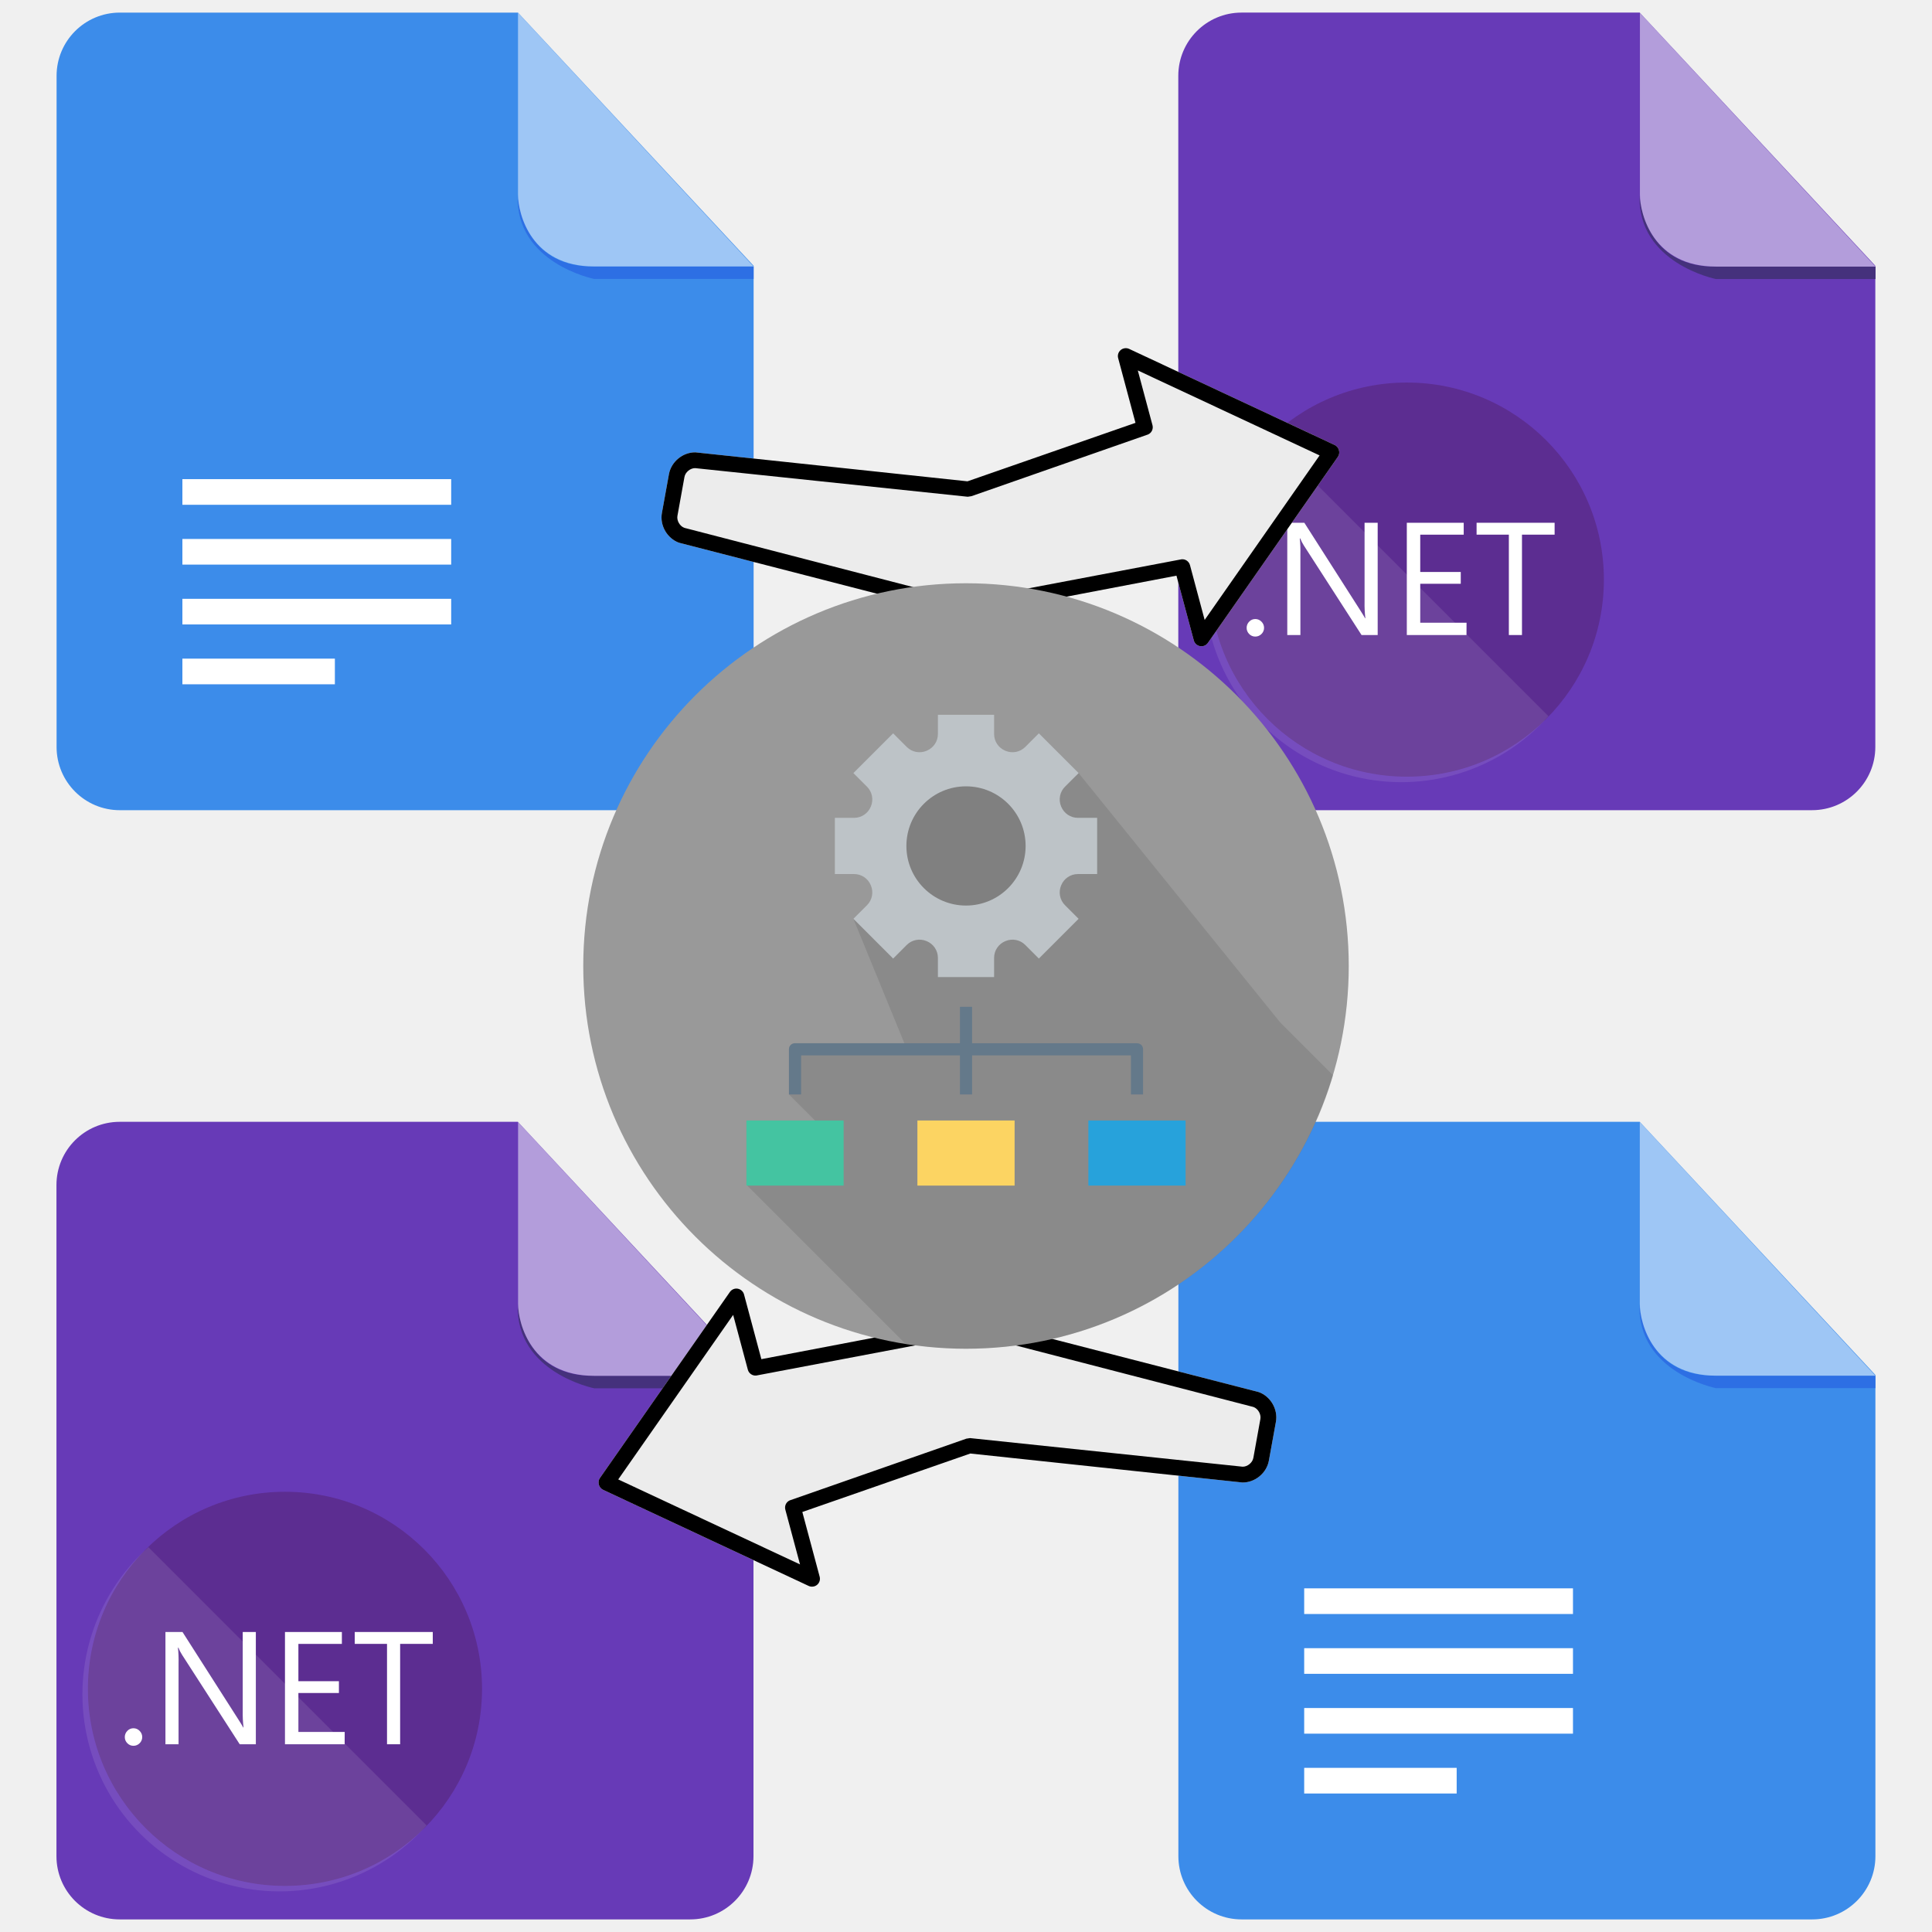
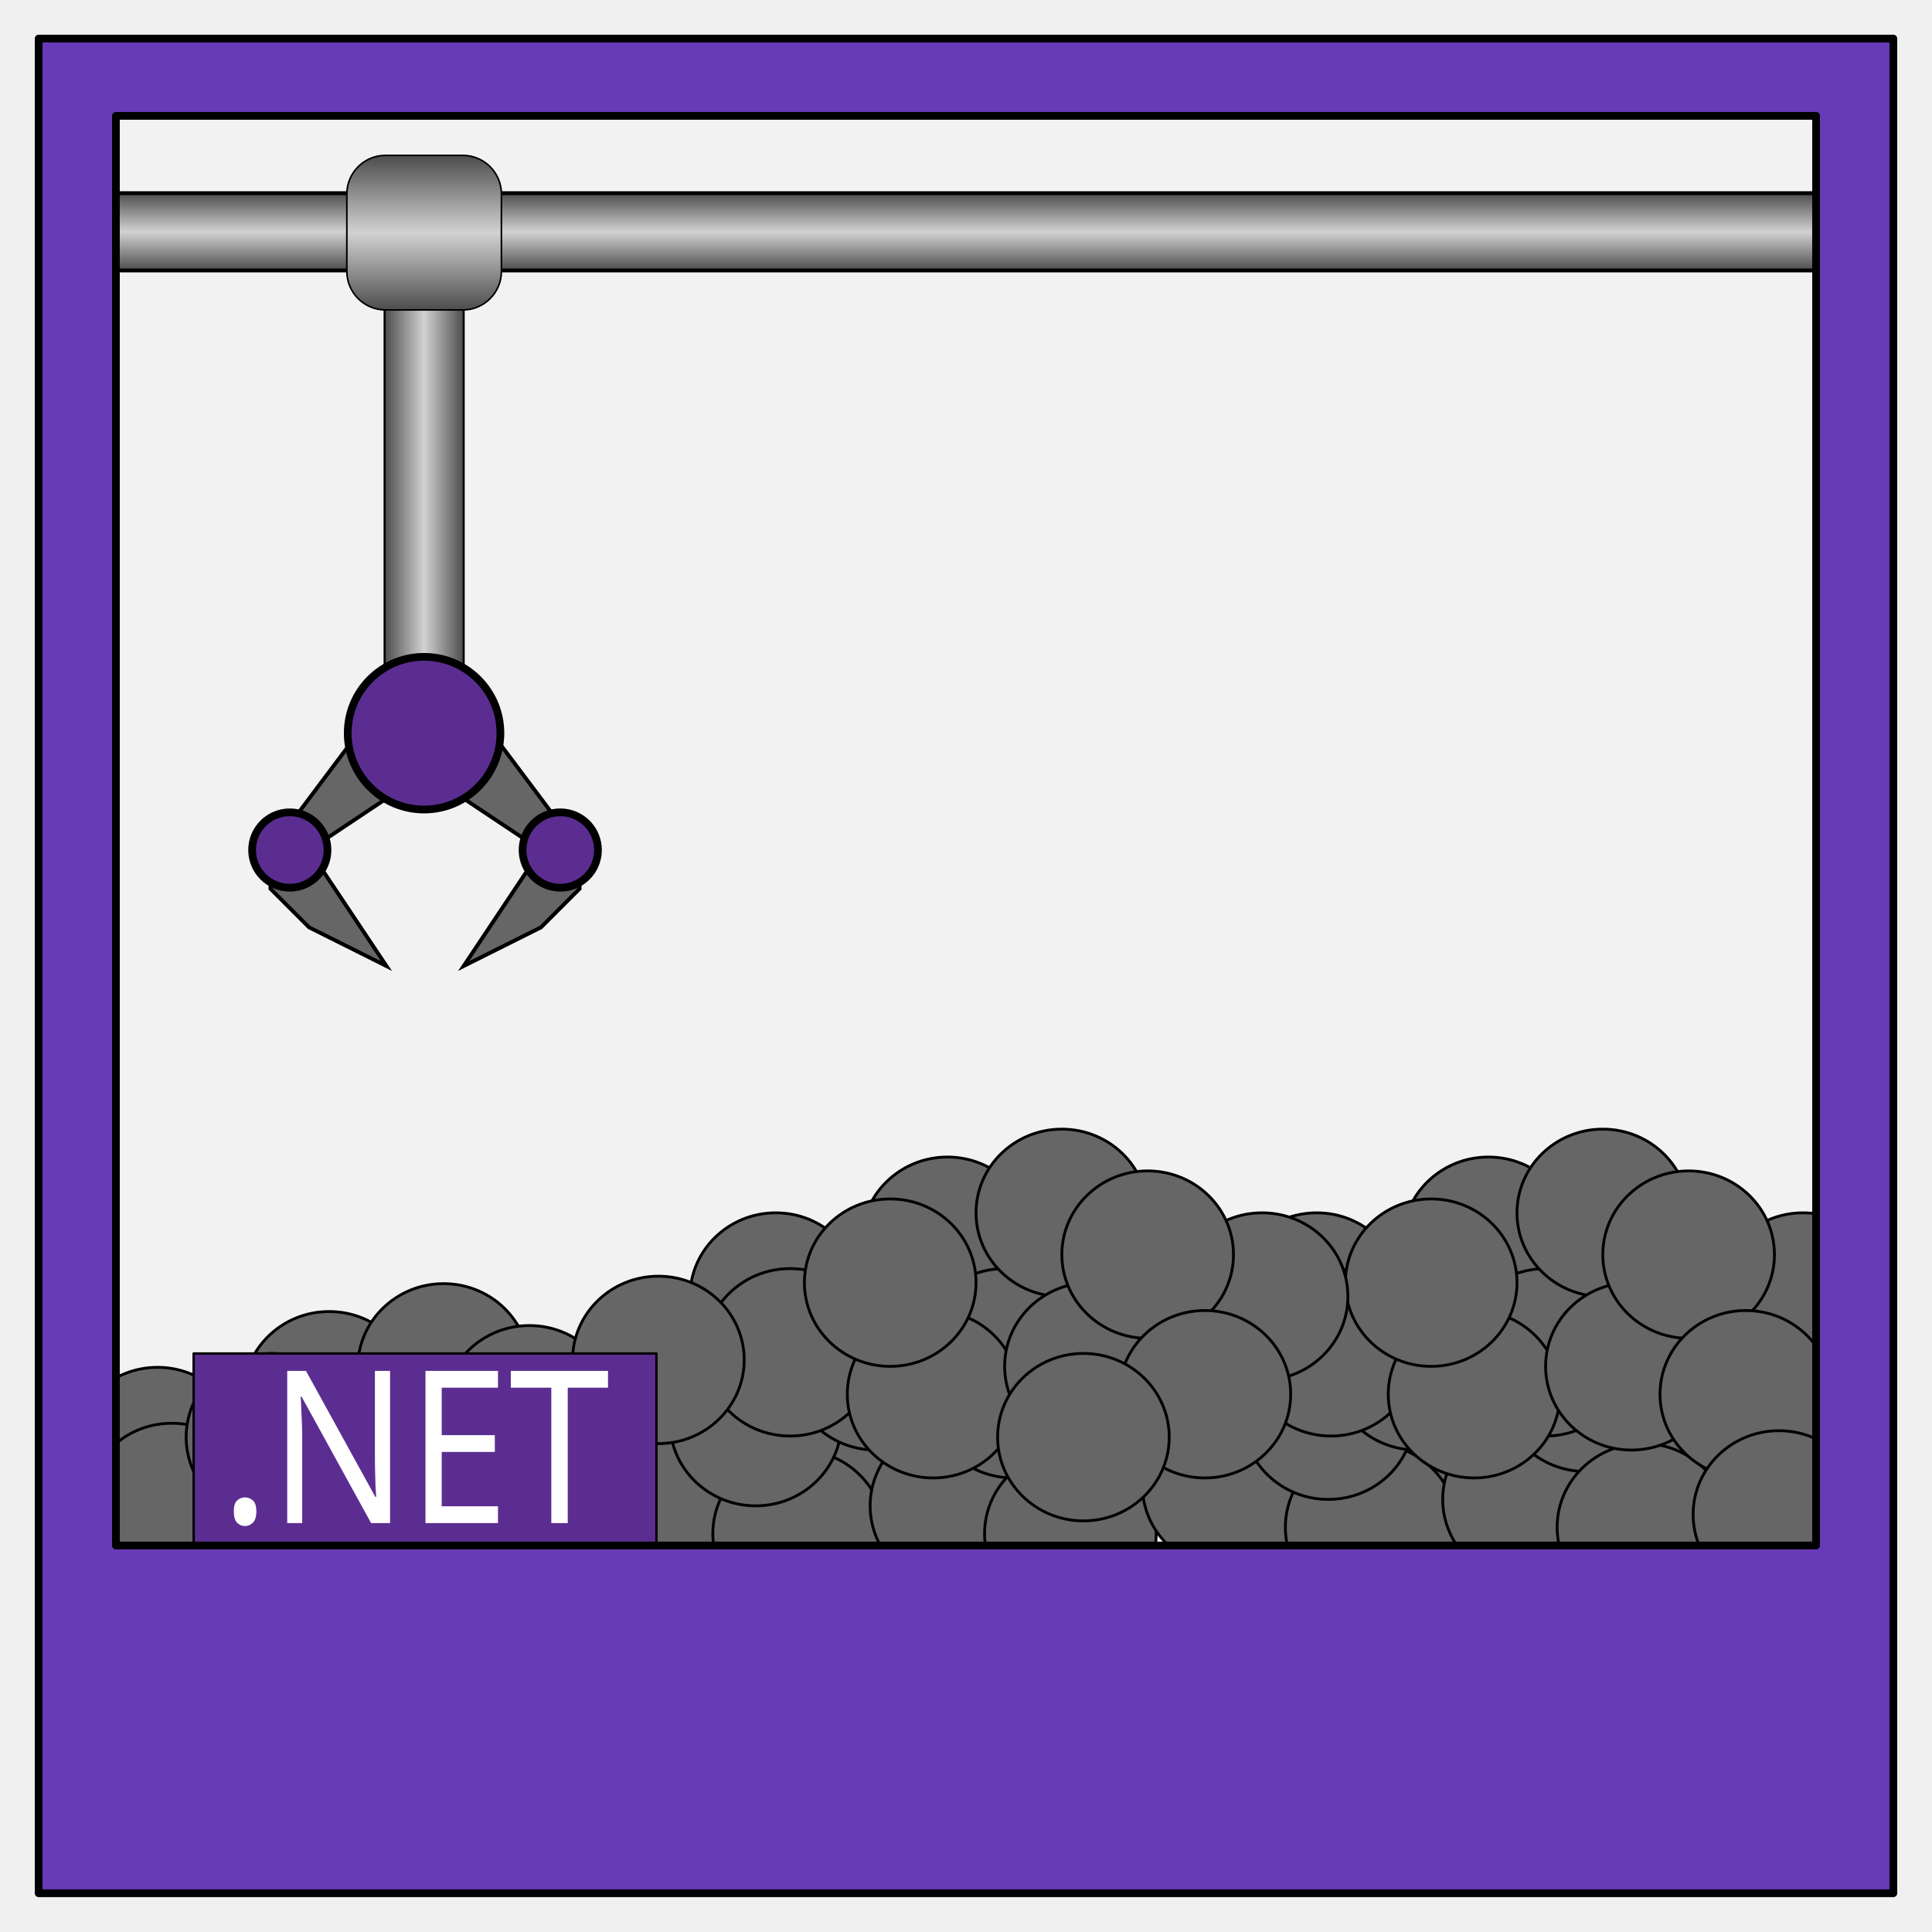
- <svg xmlns="http://www.w3.org/2000/svg" width="155" height="155" version="1.1" viewBox="0 0 41.01 41.01">
+ <svg xmlns="http://www.w3.org/2000/svg" xmlns:xlink="http://www.w3.org/1999/xlink" width="500" height="500" version="1.1" viewBox="0 0 132.29 132.29">
  <defs>
    <style>.cls-1{fill:#f1734d;}.cls-1,.cls-2{fill-rule:evenodd;}.cls-2{fill:#9293a5;}.cls-3{fill:#f94060;}.cls-4{fill:#96ccee;}</style>
    <style>.cls-1{fill:#5c2d91;}.cls-2,.cls-3{fill:#fff;}.cls-2{opacity:0.1;}</style>
+     <linearGradient id="linearGradient4985" x1="-8.679" x2="-8.679" y1="178.2" y2="180.84" gradientTransform="translate(2.5438e-6 2.6458)" gradientUnits="userSpaceOnUse" spreadMethod="reflect" xlink:href="#linearGradient4983" />
+     <linearGradient id="linearGradient4983">
+       <stop stop-color="#d2d2d2" offset="0" />
+       <stop stop-color="#4d4d4d" offset="1" />
+     </linearGradient>
+     <linearGradient id="linearGradient4985-7" x1="-8.679" x2="-8.679" y1="178.2" y2="180.84" gradientTransform="matrix(.28253 0 0 1.0231 200.43 -133.95)" gradientUnits="userSpaceOnUse" spreadMethod="reflect" xlink:href="#linearGradient4983" />
+     <linearGradient id="linearGradient4985-1" x1="-8.679" x2="-8.679" y1="178.2" y2="180.84" gradientTransform="matrix(.086956 0 0 2 -47.612 -175.55)" gradientUnits="userSpaceOnUse" spreadMethod="reflect" xlink:href="#linearGradient4983" />
  </defs>
-   <g transform="translate(-4.5498 -78.978)">
-     <g id="Logo-default" transform="translate(-7.3705 5.6696)" image-rendering="optimizeQuality">
-       <g transform="translate(1.8172 7.8307)">
-         <rect x="10.103" y="65.478" width="17.198" height="17.198" fill-opacity="0" style="paint-order:markers fill stroke" />
+   <g transform="matrix(.99999 0 0 .99999 74.824 -164.97)">
+     <rect x="-69.534" y="170.26" width="121.71" height="121.71" ry="4.1132e-13" fill="#fff" fill-opacity=".126" />
+     <rect x="-74.825" y="164.97" width="132.29" height="132.29" ry="4.4708e-13" fill-opacity="0" />
+     <g fill="#666" stroke="#000" stroke-linecap="round" stroke-linejoin="round">
+       <g stroke-width=".193">
+         <ellipse cx="-64.037" cy="264.33" rx="5.876" ry="5.732" />
+         <ellipse cx="-57.181" cy="269.11" rx="5.876" ry="5.732" />
+         <ellipse cx="-63.057" cy="268.16" rx="5.876" ry="5.732" />
+         <ellipse cx="-52.284" cy="260.51" rx="5.876" ry="5.732" />
+         <ellipse cx="-48.367" cy="268.16" rx="5.876" ry="5.732" />
+         <ellipse cx="-53.264" cy="271.02" rx="5.876" ry="5.732" />
+         <ellipse cx="-30.739" cy="264.33" rx="5.876" ry="5.732" />
+         <ellipse cx="-44.449" cy="258.6" rx="5.876" ry="5.732" />
+         <ellipse cx="-42.491" cy="269.11" rx="5.876" ry="5.732" />
+         <ellipse cx="-38.573" cy="261.47" rx="5.876" ry="5.732" />
+         <ellipse cx="-34.656" cy="271.02" rx="5.876" ry="5.732" />
+         <ellipse cx="-56.202" cy="263.38" rx="5.876" ry="5.732" />
      </g>
-       <g transform="translate(25.63 7.8307)">
-         <rect x="10.103" y="65.478" width="17.198" height="17.198" fill-opacity="0" style="paint-order:markers fill stroke" />
+       <g stroke-width=".193">
+         <ellipse cx="-30.912" cy="263.3" rx="5.876" ry="5.732" />
+         <ellipse cx="-24.057" cy="268.08" rx="5.876" ry="5.732" />
+         <ellipse cx="-29.933" cy="267.13" rx="5.876" ry="5.732" />
+         <ellipse cx="-19.16" cy="259.48" rx="5.876" ry="5.732" />
+         <ellipse cx="-15.243" cy="267.13" rx="5.876" ry="5.732" />
+         <ellipse cx="-20.139" cy="269.99" rx="5.876" ry="5.732" />
+         <ellipse cx="2.386" cy="263.3" rx="5.876" ry="5.732" />
+         <ellipse cx="-11.325" cy="257.57" rx="5.876" ry="5.732" />
+         <ellipse cx="-9.367" cy="268.08" rx="5.876" ry="5.732" />
+         <ellipse cx="-5.449" cy="260.44" rx="5.876" ry="5.732" />
+         <ellipse cx="-1.532" cy="269.99" rx="5.876" ry="5.732" />
+         <ellipse cx="-23.077" cy="262.35" rx="5.876" ry="5.732" />
+         <ellipse cx="8.293" cy="262.86" rx="5.876" ry="5.732" />
+         <ellipse cx="15.149" cy="267.64" rx="5.876" ry="5.732" />
+         <ellipse cx="9.273" cy="266.68" rx="5.876" ry="5.732" />
+         <ellipse cx="20.046" cy="259.04" rx="5.876" ry="5.732" />
+         <ellipse cx="23.963" cy="266.68" rx="5.876" ry="5.732" />
+         <ellipse cx="19.066" cy="269.55" rx="5.876" ry="5.732" />
+         <ellipse cx="41.591" cy="262.86" rx="5.876" ry="5.732" />
+         <ellipse cx="27.88" cy="257.13" rx="5.876" ry="5.732" />
+         <ellipse cx="29.839" cy="267.64" rx="5.876" ry="5.732" />
+         <ellipse cx="33.757" cy="260" rx="5.876" ry="5.732" />
+         <ellipse cx="37.674" cy="269.55" rx="5.876" ry="5.732" />
+         <ellipse cx="16.128" cy="261.91" rx="5.876" ry="5.732" />
+         <ellipse cx="15.338" cy="253.75" rx="5.876" ry="5.732" />
+         <ellipse cx="22.194" cy="258.53" rx="5.876" ry="5.732" />
+         <ellipse cx="16.318" cy="257.57" rx="5.876" ry="5.732" />
+         <ellipse cx="27.091" cy="249.93" rx="5.876" ry="5.732" />
+         <ellipse cx="31.008" cy="257.57" rx="5.876" ry="5.732" />
+         <ellipse cx="26.111" cy="260.44" rx="5.876" ry="5.732" />
+         <ellipse cx="48.636" cy="253.75" rx="5.876" ry="5.732" />
+         <ellipse cx="34.926" cy="248.02" rx="5.876" ry="5.732" />
+         <ellipse cx="36.884" cy="258.53" rx="5.876" ry="5.732" />
+         <ellipse cx="40.802" cy="250.88" rx="5.876" ry="5.732" />
+         <ellipse cx="44.719" cy="260.44" rx="5.876" ry="5.732" />
+         <ellipse cx="23.173" cy="252.8" rx="5.876" ry="5.732" />
+         <ellipse cx="-21.703" cy="253.75" rx="5.876" ry="5.732" />
+         <ellipse cx="-14.848" cy="258.53" rx="5.876" ry="5.732" />
+         <ellipse cx="-20.724" cy="257.57" rx="5.876" ry="5.732" />
+         <ellipse cx="-9.951" cy="249.93" rx="5.876" ry="5.732" />
+         <ellipse cx="-6.034" cy="257.57" rx="5.876" ry="5.732" />
+         <ellipse cx="-10.93" cy="260.44" rx="5.876" ry="5.732" />
+         <ellipse cx="11.595" cy="253.75" rx="5.876" ry="5.732" />
+         <ellipse cx="-2.116" cy="248.02" rx="5.876" ry="5.732" />
+         <ellipse cx="-.157" cy="258.53" rx="5.876" ry="5.732" />
+         <ellipse cx="3.76" cy="250.88" rx="5.876" ry="5.732" />
+         <ellipse cx="7.677" cy="260.44" rx="5.876" ry="5.732" />
+         <ellipse cx="-13.868" cy="252.8" rx="5.876" ry="5.732" />
+         <ellipse cx="46.986" cy="268.67" rx="5.876" ry="5.732" />
+         <ellipse cx="-29.743" cy="258.09" rx="5.876" ry="5.732" />
+         <ellipse cx="-42.973" cy="268.67" rx="5.876" ry="5.732" />
+         <ellipse cx="-.639" cy="263.38" rx="5.876" ry="5.732" />
      </g>
-       <g transform="translate(13.723 19.737)">
-         <rect x="10.103" y="65.478" width="17.198" height="17.198" fill-opacity="0" style="paint-order:markers fill stroke" />
+     </g>
+     <g stroke="#000" stroke-linecap="round" stroke-linejoin="round">
+       <rect x="-69.534" y="178.2" width="121.71" height="5.292" ry="4.4708e-13" fill="url(#linearGradient4985)" stroke-width=".265" />
+       <rect x="-61.565" y="257.65" width="31.689" height="22.378" rx="1.7912e-6" ry="5.6366e-7" fill="#5c2d91" stroke-width=".161" />
+       <path transform="matrix(.26458 0 0 .26458 4.5498 78.978)" d="m-290 335v480h480v-480zm20 20h440v370h-440z" fill="#673ab7" stroke-width="2" />
+     </g>
+     <g stroke="#000">
+       <g transform="translate(2.5847 .061179)" stroke-linecap="round" stroke-linejoin="round">
+         <rect transform="rotate(90)" x="180.78" y="45.66" width="34.386" height="5.414" ry="4.5742e-13" fill="url(#linearGradient4985-7)" stroke-width=".142" />
+         <rect x="-53.659" y="175.55" width="10.583" height="10.583" rx="2.646" ry="2.646" fill="url(#linearGradient4985-1)" stroke-width=".11" />
      </g>
-       <g transform="translate(1.8172 31.643)">
-         <rect x="10.103" y="65.478" width="17.198" height="17.198" fill-opacity="0" style="paint-order:markers fill stroke" />
-       </g>
-       <g transform="translate(25.63 31.643)">
-         <rect x="10.103" y="65.478" width="17.198" height="17.198" fill-opacity="0" style="paint-order:markers fill stroke" />
-       </g>
-       <g transform="matrix(.26458 0 0 .26458 13.111 73.573)">
-         <path d="m5.112 0.011c-2.802 0-5.073 2.273-5.073 5.074v53.841c0 2.803 2.272 5.074 5.073 5.074h45.775c2.801 0 5.074-2.271 5.074-5.074v-38.605l-18.904-20.31z" clip-rule="evenodd" fill="#3c8cea" fill-rule="evenodd" />
-         <path d="m10.133 37.439h21.564v2.059h-21.564zm0 4.801h21.564v2.057h-21.564zm0 4.801h21.564v2.057h-21.564zm0 4.8h12.233v2.058h-12.233z" fill="#fff" />
-         <g clip-rule="evenodd" fill-rule="evenodd">
-           <path d="m55.96 20.377v1h-12.799s-6.312-1.26-6.129-6.707c0 0 0.208 5.707 6.004 5.707z" fill="#2d6fe4" />
-           <path d="m37.058 0.025v14.561c0 1.656 1.104 5.791 6.104 5.791h12.799z" fill="#fff" opacity=".5" />
-         </g>
-       </g>
-       <g transform="matrix(.26458 0 0 .26458 36.923 97.118)">
-         <path d="m5.112 0.011c-2.802 0-5.073 2.273-5.073 5.074v53.841c0 2.803 2.272 5.074 5.073 5.074h45.775c2.801 0 5.074-2.271 5.074-5.074v-38.605l-18.904-20.31z" clip-rule="evenodd" fill="#3c8cea" fill-rule="evenodd" />
-         <path d="m10.133 37.439h21.564v2.059h-21.564zm0 4.801h21.564v2.057h-21.564zm0 4.801h21.564v2.057h-21.564zm0 4.8h12.233v2.058h-12.233z" fill="#fff" />
-         <g clip-rule="evenodd" fill-rule="evenodd">
-           <path d="m55.96 20.377v1h-12.799s-6.312-1.26-6.129-6.707c0 0 0.208 5.707 6.004 5.707z" fill="#2d6fe4" />
-           <path d="m37.058 0.025v14.561c0 1.656 1.104 5.791 6.104 5.791h12.799z" fill="#fff" opacity=".5" />
-         </g>
-       </g>
-       <g transform="translate(-55.321 22.736)">
-         <g transform="translate(2.5413 .13375)">
-           <g transform="matrix(.26458 0 0 .26458 65.888 74.258)">
-             <path d="m5.113-0.026c-2.803 0-5.074 2.272-5.074 5.074v53.841c0 2.803 2.271 5.074 5.074 5.074h45.773c2.801 0 5.074-2.271 5.074-5.074v-38.605l-18.901-20.31h-31.946z" fill="#673ab7" />
-             <path d="m55.977 20.352v1h-12.799s-6.312-1.26-6.129-6.707c0 0 0.208 5.707 6.004 5.707z" fill="#45317c" />
-             <path d="m37.074 0v14.561c0 1.656 1.104 5.791 6.104 5.791h12.799z" enable-background="new    " fill="#fff" opacity=".5" />
-             <path d="m12.739 39.41c0-0.4-0.3-0.7-0.7-0.7h-1.3c-0.4 0-0.7 0.3-0.7 0.7v1.3c0 0.4 0.3 0.7 0.7 0.7h1.3c0.4 0 0.7-0.3 0.7-0.7zm18.8 0c0-0.4-0.3-0.7-0.7-0.7h-15.7c-0.4 0-0.7 0.3-0.7 0.7v1.3c0 0.4 0.3 0.7 0.7 0.7h15.7c0.4 0 0.7-0.3 0.7-0.7zm-18.8 6.3c0-0.4-0.3-0.7-0.7-0.7h-1.3c-0.4 0-0.7 0.3-0.7 0.7v1.3c0 0.4 0.3 0.7 0.7 0.7h1.3c0.4 0 0.7-0.3 0.7-0.7zm18.8 0c0-0.4-0.4-0.7-0.8-0.7h-15.5c-0.4 0-0.8 0.3-0.8 0.7v1.3c0 0.4 0.4 0.7 0.8 0.7h15.5c0.4 0 0.8-0.3 0.8-0.7zm-18.8 6.2c0-0.4-0.3-0.7-0.7-0.7h-1.3c-0.4 0-0.7 0.3-0.7 0.7v1.3c0 0.4 0.3 0.7 0.7 0.7h1.3c0.4 0 0.7-0.3 0.7-0.7zm18.8 0c0-0.4-0.3-0.7-0.7-0.7h-15.7c-0.4 0-0.7 0.3-0.7 0.7v1.3c0 0.4 0.3 0.7 0.7 0.7h15.7c0.4 0 0.7-0.3 0.7-0.7z" fill="#fff" />
-           </g>
-           <g transform="matrix(.13072 0 0 .13072 66.566 82.104)">
-             <circle class="cls-1" cx="32" cy="32" r="32" fill="#5c2d91" />
-             <g fill="#fff">
-               <path class="cls-2" d="m9.82 9a32 32 0 1 0 45.18 45.18z" opacity=".1" />
-               <path class="cls-3" d="m7.4 41.25a1.35 1.35 0 0 1-1-0.42 1.38 1.38 0 0 1-0.41-1 1.4 1.4 0 0 1 0.41-1 1.34 1.34 0 0 1 1-0.43 1.37 1.37 0 0 1 1 0.43 1.39 1.39 0 0 1 0.42 1 1.37 1.37 0 0 1-0.42 1 1.38 1.38 0 0 1-1 0.42z" />
-               <path class="cls-3" d="m27.27 41h-2.62l-9.37-14.54a6.06 6.06 0 0 1-0.58-1.14h-0.08a18.71 18.71 0 0 1 0.1 2.5v13.18h-2.13v-18.23h2.77l9.12 14.28q0.57 0.89 0.74 1.22h0.05a19.29 19.29 0 0 1-0.13-2.68v-12.82h2.13z" />
-               <path class="cls-3" d="m41.69 41h-9.69v-18.23h9.24v1.93h-7.06v6.06h6.58v1.92h-6.58v6.32h7.52z" />
-               <path class="cls-3" d="m56 24.7h-5.3v16.3h-2.13v-16.3h-5.24v-1.93h12.67z" />
-             </g>
-           </g>
-         </g>
-       </g>
-       <g transform="translate(-31.508 -.8092)">
-         <g transform="translate(2.5413 .13375)">
-           <g transform="matrix(.26458 0 0 .26458 65.888 74.258)">
-             <path d="m5.113-0.026c-2.803 0-5.074 2.272-5.074 5.074v53.841c0 2.803 2.271 5.074 5.074 5.074h45.773c2.801 0 5.074-2.271 5.074-5.074v-38.605l-18.901-20.31h-31.946z" fill="#673ab7" />
-             <path d="m55.977 20.352v1h-12.799s-6.312-1.26-6.129-6.707c0 0 0.208 5.707 6.004 5.707z" fill="#45317c" />
-             <path d="m37.074 0v14.561c0 1.656 1.104 5.791 6.104 5.791h12.799z" enable-background="new    " fill="#fff" opacity=".5" />
-             <path d="m12.739 39.41c0-0.4-0.3-0.7-0.7-0.7h-1.3c-0.4 0-0.7 0.3-0.7 0.7v1.3c0 0.4 0.3 0.7 0.7 0.7h1.3c0.4 0 0.7-0.3 0.7-0.7zm18.8 0c0-0.4-0.3-0.7-0.7-0.7h-15.7c-0.4 0-0.7 0.3-0.7 0.7v1.3c0 0.4 0.3 0.7 0.7 0.7h15.7c0.4 0 0.7-0.3 0.7-0.7zm-18.8 6.3c0-0.4-0.3-0.7-0.7-0.7h-1.3c-0.4 0-0.7 0.3-0.7 0.7v1.3c0 0.4 0.3 0.7 0.7 0.7h1.3c0.4 0 0.7-0.3 0.7-0.7zm18.8 0c0-0.4-0.4-0.7-0.8-0.7h-15.5c-0.4 0-0.8 0.3-0.8 0.7v1.3c0 0.4 0.4 0.7 0.8 0.7h15.5c0.4 0 0.8-0.3 0.8-0.7zm-18.8 6.2c0-0.4-0.3-0.7-0.7-0.7h-1.3c-0.4 0-0.7 0.3-0.7 0.7v1.3c0 0.4 0.3 0.7 0.7 0.7h1.3c0.4 0 0.7-0.3 0.7-0.7zm18.8 0c0-0.4-0.3-0.7-0.7-0.7h-15.7c-0.4 0-0.7 0.3-0.7 0.7v1.3c0 0.4 0.3 0.7 0.7 0.7h15.7c0.4 0 0.7-0.3 0.7-0.7z" fill="#fff" />
-           </g>
-           <g transform="matrix(.13072 0 0 .13072 66.566 82.104)">
-             <circle class="cls-1" cx="32" cy="32" r="32" fill="#5c2d91" />
-             <g fill="#fff">
-               <path class="cls-2" d="m9.82 9a32 32 0 1 0 45.18 45.18z" opacity=".1" />
-               <path class="cls-3" d="m7.4 41.25a1.35 1.35 0 0 1-1-0.42 1.38 1.38 0 0 1-0.41-1 1.4 1.4 0 0 1 0.41-1 1.34 1.34 0 0 1 1-0.43 1.37 1.37 0 0 1 1 0.43 1.39 1.39 0 0 1 0.42 1 1.37 1.37 0 0 1-0.42 1 1.38 1.38 0 0 1-1 0.42z" />
-               <path class="cls-3" d="m27.27 41h-2.62l-9.37-14.54a6.06 6.06 0 0 1-0.58-1.14h-0.08a18.71 18.71 0 0 1 0.1 2.5v13.18h-2.13v-18.23h2.77l9.12 14.28q0.57 0.89 0.74 1.22h0.05a19.29 19.29 0 0 1-0.13-2.68v-12.82h2.13z" />
-               <path class="cls-3" d="m41.69 41h-9.69v-18.23h9.24v1.93h-7.06v6.06h6.58v1.92h-6.58v6.32h7.52z" />
-               <path class="cls-3" d="m56 24.7h-5.3v16.3h-2.13v-16.3h-5.24v-1.93h12.67z" />
-             </g>
-           </g>
-         </g>
-       </g>
-       <g transform="matrix(.049037 .18301 -.18301 .049037 42.522 88.204)">
-         <g transform="matrix(.88492 0 0 .88492 -54.548 134.4)">
-           <path transform="matrix(.36143 -1.3489 1.3489 .36143 -342.5 140.58)" d="m248.46 193.29c-0.133 0.017-0.26 0.07-0.367 0.16-0.213 0.179-0.304 0.466-0.232 0.734l1.572 5.869-15.232 5.301-24.666-2.627c-1.141-0.016-2.195 0.852-2.398 1.977l-0.639 3.525c-0.203 1.124 0.48 2.308 1.555 2.693l24.287 6.254 1.613 0.26 3.35-0.504 15.844-3.025 1.572 5.869c0.072 0.269 0.294 0.471 0.568 0.52 0.275 0.049 0.552-0.067 0.711-0.295l11.789-16.873c0.242-0.347 0.1-0.881-0.283-1.06l-18.646-8.719c-0.126-0.059-0.264-0.076-0.396-0.059z" fill="#ececec" style="paint-order:markers fill stroke" />
-           <path transform="matrix(.36143 -1.3489 1.3489 .36143 -342.5 140.58)" d="m248.46 193.29c-0.133 0.017-0.26 0.071-0.367 0.16-0.213 0.179-0.304 0.466-0.232 0.734l1.572 5.869-15.232 5.301-24.666-2.627c-1.141-0.016-2.195 0.852-2.398 1.977l-0.639 3.525c-0.203 1.124 0.48 2.308 1.555 2.693l24.287 6.254 1.613 0.26 3.35-0.504 15.844-3.025 1.572 5.869c0.072 0.269 0.294 0.471 0.568 0.52 0.275 0.049 0.552-0.067 0.711-0.295l11.789-16.873c0.242-0.347 0.1-0.881-0.283-1.06l-18.646-8.719c-0.126-0.059-0.264-0.076-0.396-0.059zm1.182 2.01 16.482 7.705-10.42 14.916-1.332-4.971c-0.091-0.338-0.414-0.561-0.762-0.527l-16.67 3.162-2.719 0.484-1.635-0.268-24.051-6.229c-0.413-0.148-0.707-0.656-0.629-1.088l0.637-3.527c0.078-0.432 0.532-0.805 0.971-0.799l24.711 2.594 0.336-0.051 16.018-5.598c0.319-0.145 0.485-0.498 0.395-0.836z" style="paint-order:markers fill stroke" />
-         </g>
-         <g transform="matrix(-.88492 0 0 -.88492 84.634 -16.673)">
-           <path transform="matrix(.36143 -1.3489 1.3489 .36143 -342.5 140.58)" d="m248.46 193.29c-0.133 0.017-0.26 0.07-0.367 0.16-0.213 0.179-0.304 0.466-0.232 0.734l1.572 5.869-15.232 5.301-24.666-2.627c-1.141-0.016-2.195 0.852-2.398 1.977l-0.639 3.525c-0.203 1.124 0.48 2.308 1.555 2.693l24.287 6.254 1.613 0.26 3.35-0.504 15.844-3.025 1.572 5.869c0.072 0.269 0.294 0.471 0.568 0.52 0.275 0.049 0.552-0.067 0.711-0.295l11.789-16.873c0.242-0.347 0.1-0.881-0.283-1.06l-18.646-8.719c-0.126-0.059-0.264-0.076-0.396-0.059z" fill="#ececec" style="paint-order:markers fill stroke" />
-           <path transform="matrix(.36143 -1.3489 1.3489 .36143 -342.5 140.58)" d="m248.46 193.29c-0.133 0.017-0.26 0.071-0.367 0.16-0.213 0.179-0.304 0.466-0.232 0.734l1.572 5.869-15.232 5.301-24.666-2.627c-1.141-0.016-2.195 0.852-2.398 1.977l-0.639 3.525c-0.203 1.124 0.48 2.308 1.555 2.693l24.287 6.254 1.613 0.26 3.35-0.504 15.844-3.025 1.572 5.869c0.072 0.269 0.294 0.471 0.568 0.52 0.275 0.049 0.552-0.067 0.711-0.295l11.789-16.873c0.242-0.347 0.1-0.881-0.283-1.06l-18.646-8.719c-0.126-0.059-0.264-0.076-0.396-0.059zm1.182 2.01 16.482 7.705-10.42 14.916-1.332-4.971c-0.091-0.338-0.414-0.561-0.762-0.527l-16.67 3.162-2.719 0.484-1.635-0.268-24.051-6.229c-0.413-0.148-0.707-0.656-0.629-1.088l0.637-3.527c0.078-0.432 0.532-0.805 0.971-0.799l24.711 2.594 0.336-0.051 16.018-5.598c0.319-0.145 0.485-0.498 0.395-0.836z" style="paint-order:markers fill stroke" />
-         </g>
-       </g>
-       <g transform="matrix(.035982 0 0 .035982 24.301 85.689)">
-         <circle cx="225.79" cy="225.79" r="225.79" fill="#999" />
-         <path d="m292.22 111.98c-1.902 1.631-84.863 74.385-84.863 74.385l-9.728 3.584-38.271 8.002 30.079 73.406h-64.512c-2.048 0-3.584 1.536-3.584 3.584v26.624l15.36 15.36h-40.448v37.888l93.696 93.696c11.776 2.048 23.552 3.072 35.84 3.072 102.4 0 188.93-68.096 216.58-161.28l-31.232-31.232z" enable-background="new" opacity=".1" />
-         <polygon points="96.256 316.93 96.256 345.09 96.256 355.33 153.6 355.33 153.6 345.09 153.6 316.93" fill="#44c4a1" />
-         <polygon points="197.12 316.93 197.12 345.09 197.12 355.33 254.46 355.33 254.46 345.09 254.46 316.93" fill="#fcd462" />
-         <polygon points="297.98 316.93 297.98 345.09 297.98 355.33 355.33 355.33 355.33 345.09 355.33 316.93" fill="#27a2db" />
-         <path d="m326.66 271.36h-97.28v-21.504h-7.168v21.504h-97.28c-2.048 0-3.584 1.536-3.584 3.584v26.624h7.168v-23.04h93.696v23.04h7.168v-23.04h93.696v23.04h7.168v-26.624c0-2.048-1.536-3.584-3.584-3.584z" fill="#64798a" />
-         <g transform="matrix(7.3533 0 0 7.3533 -1313.7 -1604.1)" />
-         <g transform="matrix(.11209 0 0 .11209 190.74 135.3)" stroke-width="7.353">
-           <path d="m1002.9 323.38v-295.86h-101.59c-38.524 0-73.04-23.406-87.658-59.106-0.191-0.375-0.316-0.75-0.5-1.191-14.684-35.516-6.839-76.239 20.332-103.41l71.849-71.849-209.2-209.2-71.783 71.849c-27.229 27.17-67.893 35.016-103.47 20.332-0.375-0.125-0.75-0.316-1.191-0.441-35.641-14.685-59.106-49.135-59.106-87.658v-101.59h-295.79v101.59c0 38.524-23.464 72.974-59.106 87.658-0.441 0.125-0.816 0.316-1.191 0.441-35.575 14.684-76.239 6.839-103.47-20.332l-71.783-71.849-209.2 209.2 71.849 71.849c27.17 27.17 35.016 67.893 20.332 103.41-0.191 0.441-0.316 0.816-0.5 1.191-14.618 35.7-49.135 59.106-87.658 59.106h-101.59v295.86h101.59c38.524 0 73.04 23.406 87.658 59.106 0.191 0.375 0.316 0.75 0.5 1.191 14.684 35.516 6.839 76.239-20.332 103.41l-71.849 71.849 209.2 209.2 71.783-71.849c27.229-27.17 67.893-35.016 103.47-20.332 0.375 0.125 0.75 0.316 1.191 0.441 35.641 14.684 59.106 49.135 59.106 87.658v101.65h295.79v-101.65c0-38.531 23.464-72.974 59.106-87.658 0.441-0.125 0.816-0.316 1.191-0.441 35.575-14.684 76.239-6.839 103.47 20.332l71.783 71.849 209.2-209.2-71.849-71.849c-27.17-27.17-35.016-67.893-20.332-103.41 0.191-0.441 0.316-0.816 0.5-1.191 14.618-35.7 49.135-59.106 87.658-59.106z" fill="#bdc3c7" />
-           <path d="m626.45 175.46c0-173.31-140.49-313.74-313.74-313.74-173.25 0-313.74 140.43-313.74 313.74 0 173.31 140.49 313.74 313.74 313.74 173.25-7e-3 313.74-140.43 313.74-313.74" fill="#808080" />
+       <g transform="translate(-5.3333e-7 2.6458)">
+         <path d="m-48.367 209.95-7.938 10.583 1e-6 2.646 2.646 2.646 5.292 2.646-5.292-7.938 7.938-5.292z" fill="#666" stroke-width=".265px" />
+         <path d="m-43.075 209.95 7.938 10.583-1e-6 2.646-2.646 2.646-5.292 2.646 5.292-7.938-7.938-5.292z" fill="#666" stroke-width=".265px" />
+         <g fill="#5c2d91" stroke-linecap="round" stroke-linejoin="round" stroke-width=".529">
+           <ellipse cx="-45.787" cy="212.53" rx="5.227" ry="5.227" />
+           <ellipse cx="-54.981" cy="220.53" rx="2.581" ry="2.581" />
+           <ellipse transform="scale(-1,1)" cx="36.461" cy="220.53" rx="2.581" ry="2.581" />
        </g>
      </g>
    </g>
+     <text transform="scale(.92361 1.0827)" x="-64.649" y="248.695" fill="#ffffff" font-family="sans-serif" font-size="13.49px" letter-spacing="0px" stroke-width=".337" word-spacing="0px" style="line-height:1.25" xml:space="preserve">
+       <tspan x="-64.649" y="248.695" fill="#ffffff" font-family="Bahnschrift" font-size="13.49px" stroke-width=".337" style="font-feature-settings:normal;font-variant-caps:normal;font-variant-ligatures:normal;font-variant-numeric:normal">.NET</tspan>
+     </text>
  </g>
</svg>
